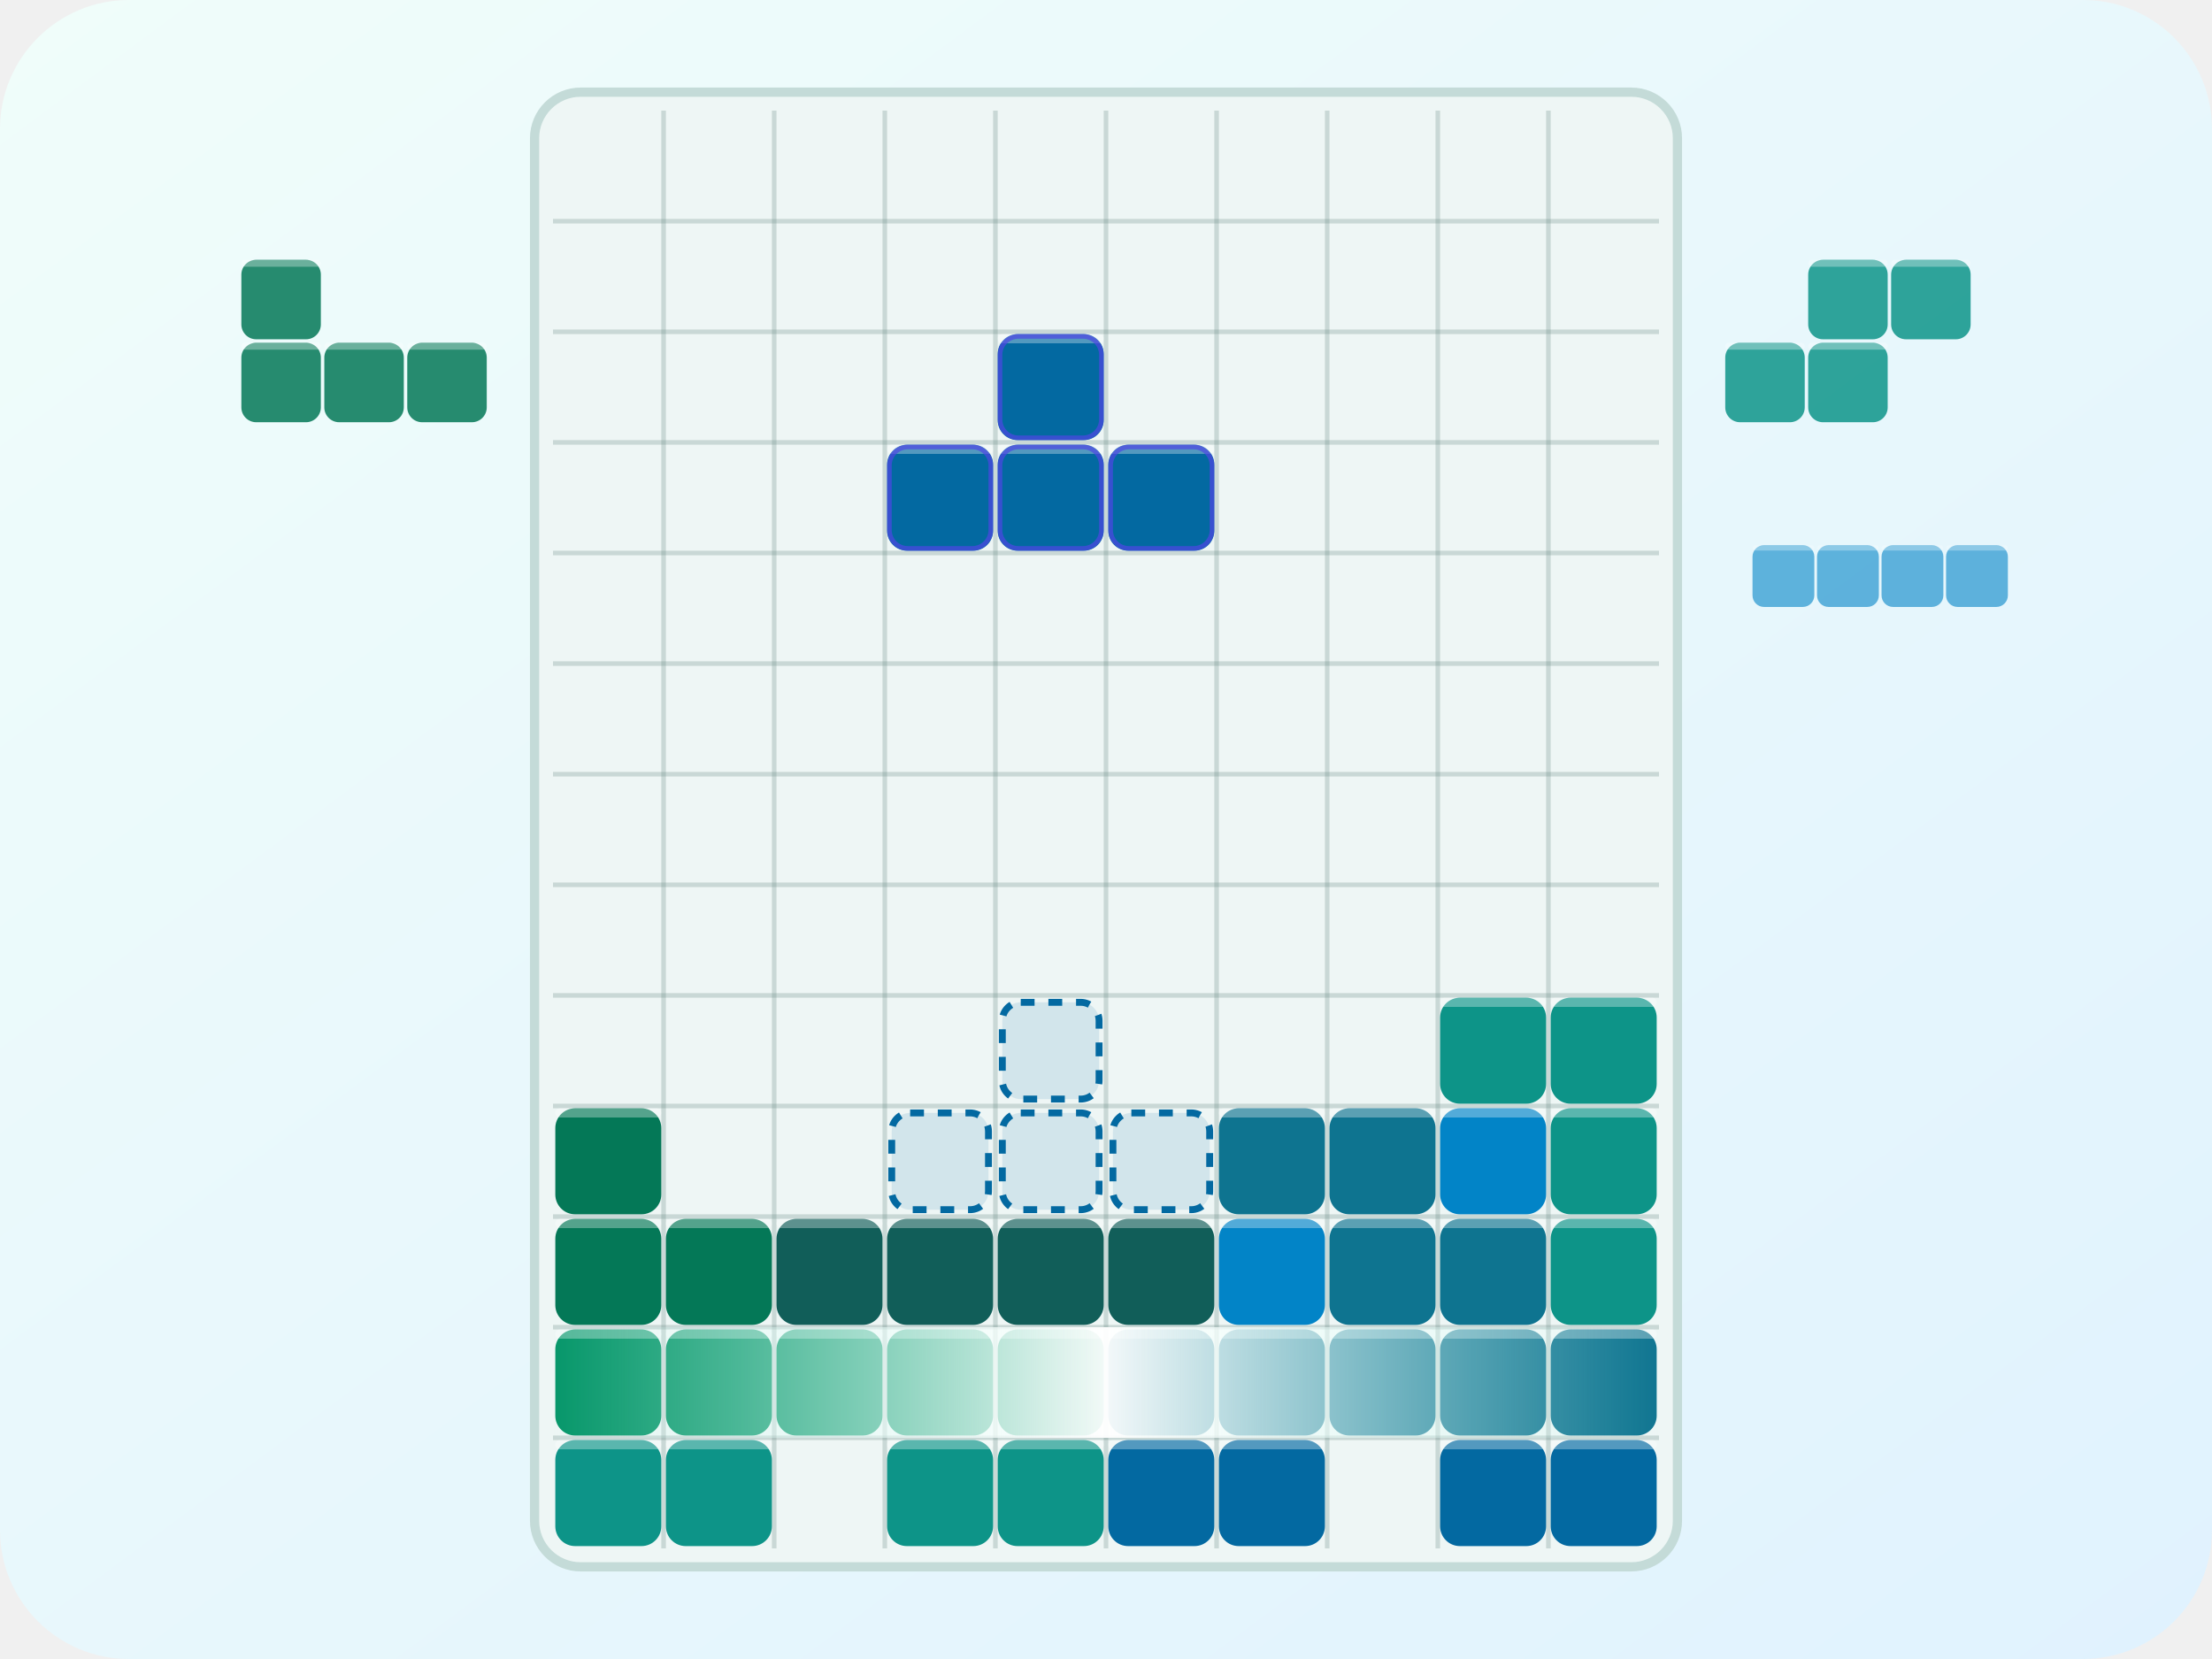
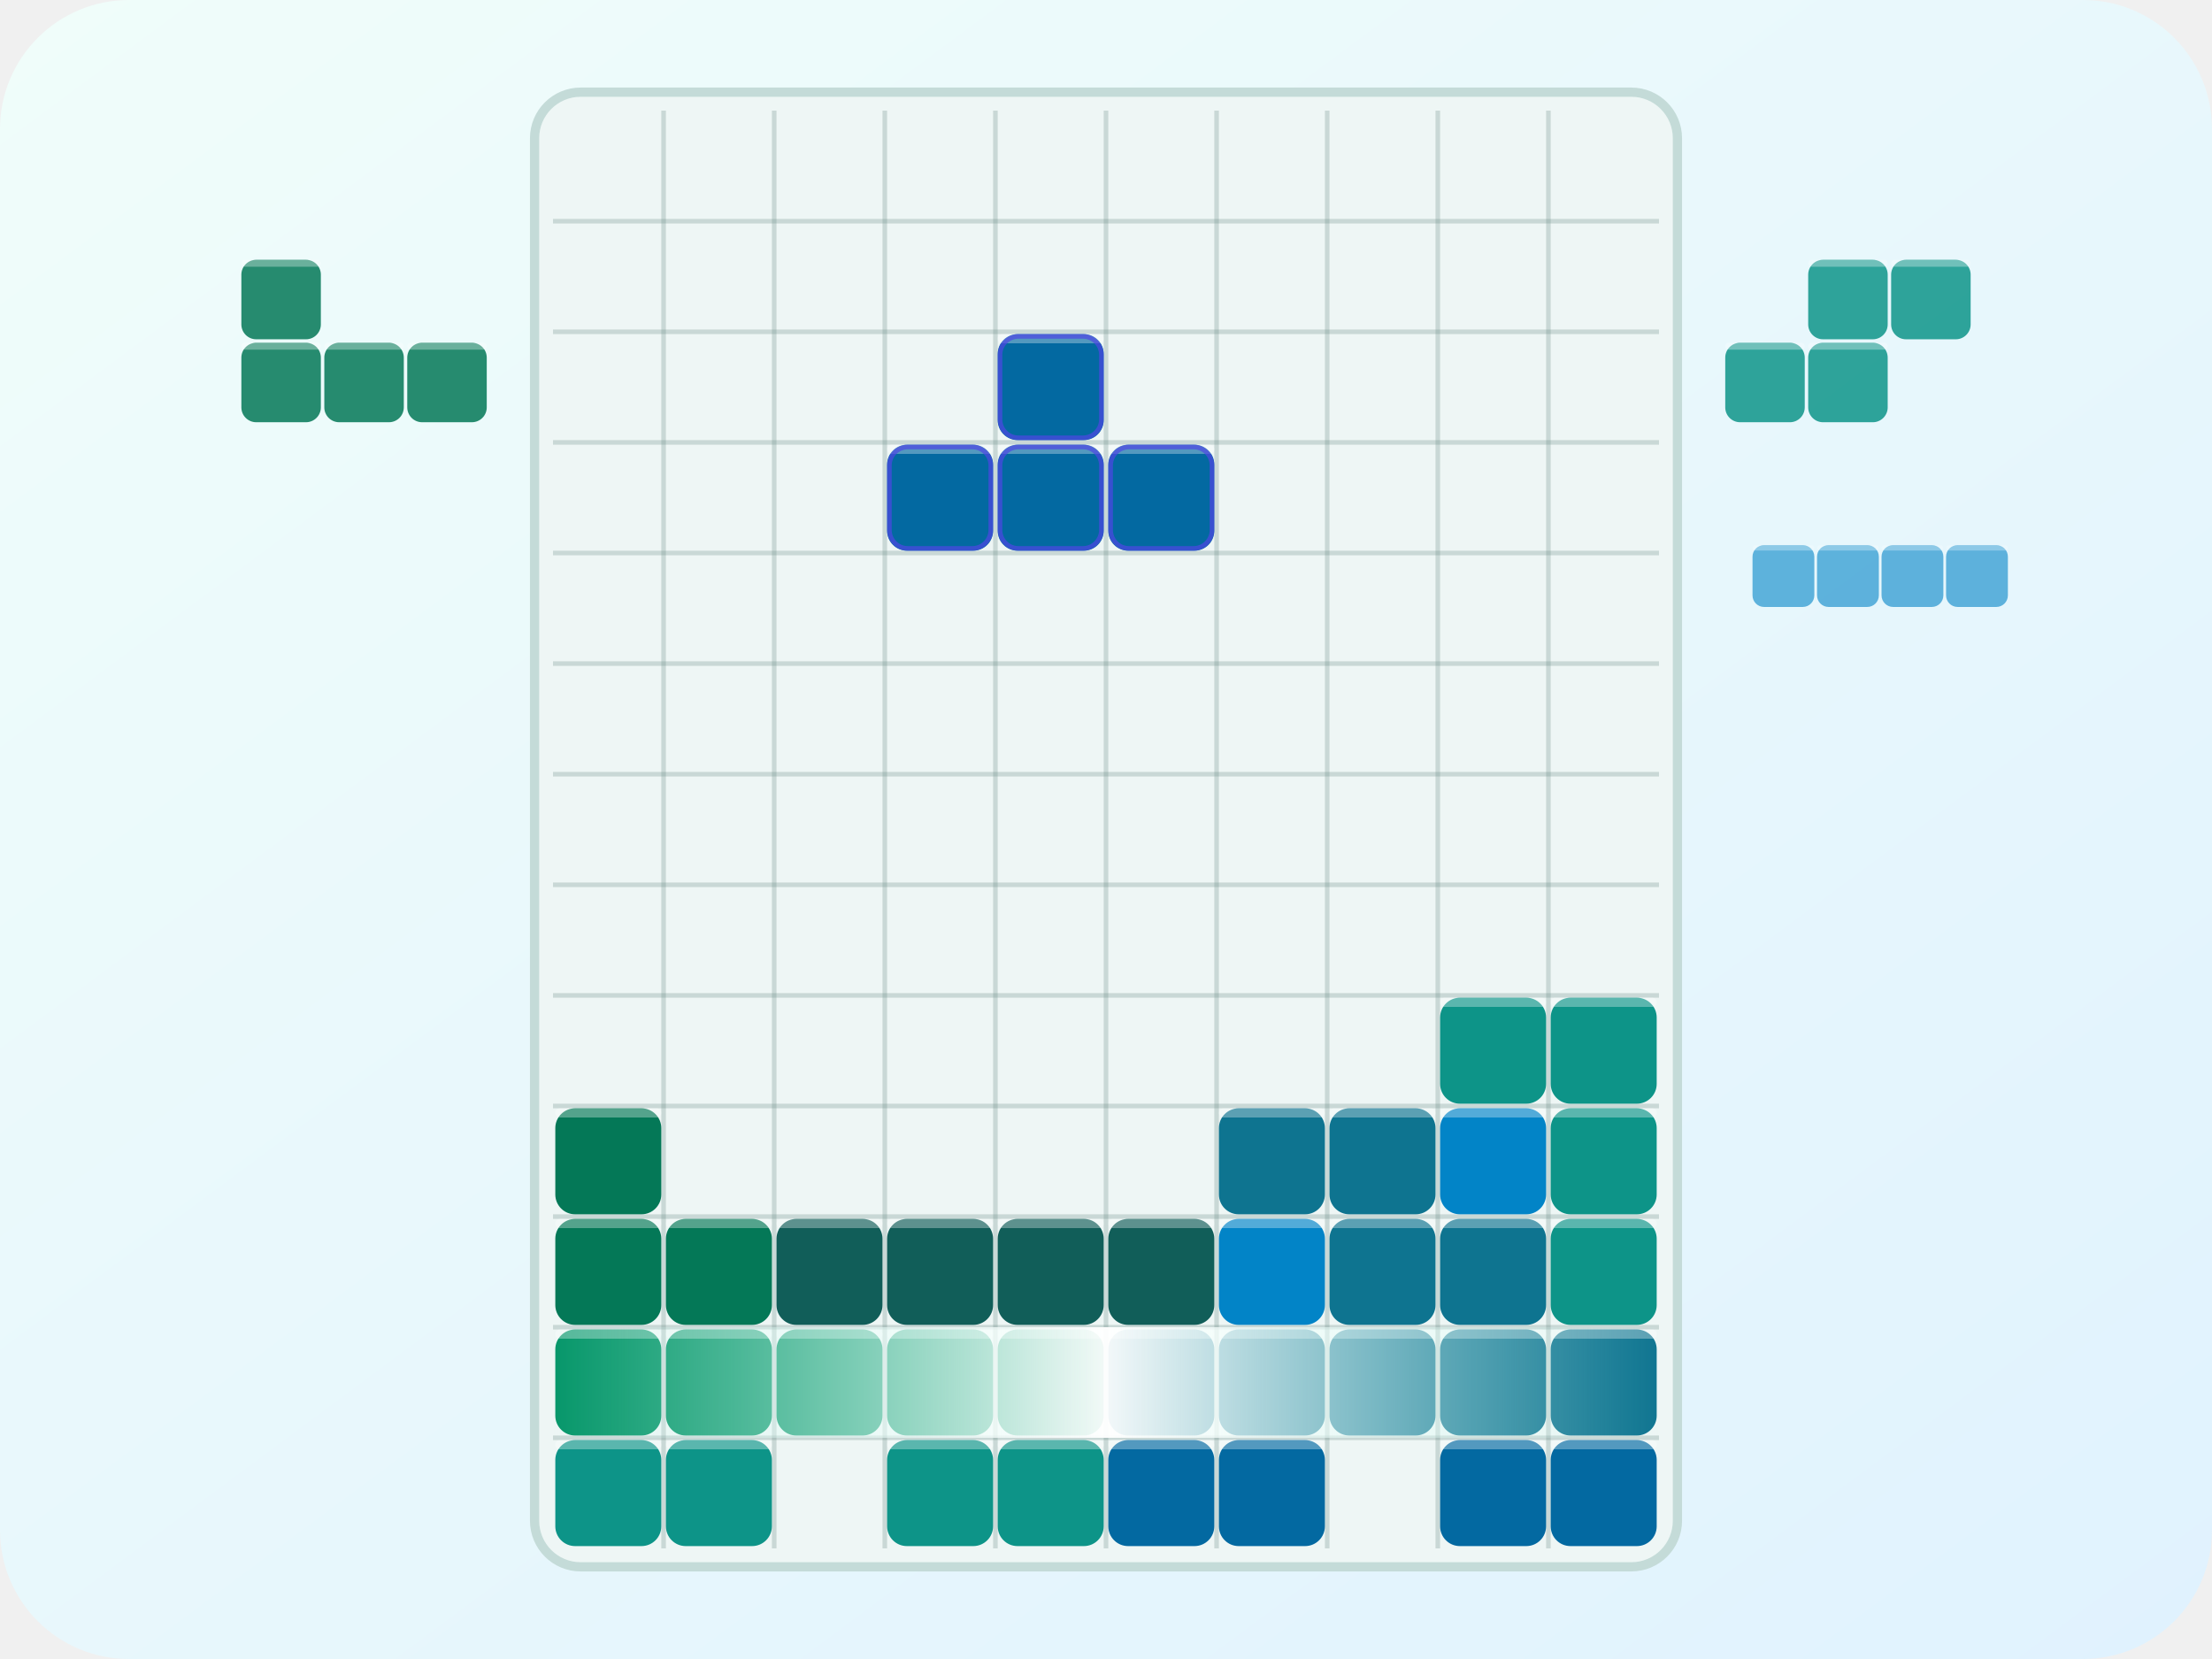
<svg xmlns="http://www.w3.org/2000/svg" width="480" height="360" viewBox="0 0 480 360">
  <defs>
    <linearGradient id="bg" x1="0" y1="0" x2="1" y2="1">
      <stop offset="0" stop-color="#f0fdfa" />
      <stop offset="1" stop-color="#e0f2fe" />
    </linearGradient>
    <linearGradient id="glow" x1="0" y1="0" x2="1" y2="0">
      <stop offset="0" stop-color="#ccfbf1" stop-opacity="0" />
      <stop offset="0.5" stop-color="#ffffff" stop-opacity="0.95" />
      <stop offset="1" stop-color="#ccfbf1" stop-opacity="0" />
    </linearGradient>
    <symbol id="b" viewBox="0 0 24 24">
      <rect x="0.5" y="0.5" width="23" height="23" rx="4.3" />
      <rect x="0.5" y="0.5" width="23" height="2" rx="1" fill="#ffffff" fill-opacity="0.32" />
    </symbol>
  </defs>
  <rect width="480" height="360" rx="28" fill="url(#bg)" />
  <rect x="116" y="20" width="248" height="320" rx="10" fill="#eef6f5" stroke="#c4dbd8" stroke-width="2" />
  <g stroke="#6a8a87" stroke-opacity="0.28" stroke-width="1">
    <path d="M144 24V336M168 24V336M192 24V336M216 24V336M240 24V336M264 24V336M288 24V336M312 24V336M336 24V336" />
    <path d="M120 48H360M120 72H360M120 96H360M120 120H360M120 144H360M120 168H360M120 192H360M120 216H360M120 240H360M120 264H360M120 288H360M120 312H360" />
  </g>
  <g fill="#0369a1">
    <use href="#b" x="216" y="72" width="24" height="24" />
    <use href="#b" x="192" y="96" width="24" height="24" />
    <use href="#b" x="216" y="96" width="24" height="24" />
    <use href="#b" x="240" y="96" width="24" height="24" />
  </g>
  <g fill="none" stroke="#4f46e5" stroke-width="1" stroke-opacity="0.7">
    <rect x="217" y="73" width="22" height="22" rx="4" />
    <rect x="193" y="97" width="22" height="22" rx="4" />
    <rect x="217" y="97" width="22" height="22" rx="4" />
    <rect x="241" y="97" width="22" height="22" rx="4" />
-   </g>
-   <g fill="#0369a1" fill-opacity="0.12" stroke="#0369a1" stroke-width="1.5" stroke-dasharray="3 3">
-     <rect x="217.5" y="217.5" width="21" height="21" rx="4" />
-     <rect x="193.5" y="241.5" width="21" height="21" rx="4" />
-     <rect x="217.5" y="241.5" width="21" height="21" rx="4" />
-     <rect x="241.5" y="241.5" width="21" height="21" rx="4" />
  </g>
  <g fill="#047857">
    <use href="#b" x="120" y="240" width="24" height="24" />
    <use href="#b" x="120" y="264" width="24" height="24" />
    <use href="#b" x="144" y="264" width="24" height="24" />
  </g>
  <g fill="#0d9488">
    <use href="#b" x="312" y="216" width="24" height="24" />
    <use href="#b" x="336" y="216" width="24" height="24" />
    <use href="#b" x="336" y="240" width="24" height="24" />
    <use href="#b" x="336" y="264" width="24" height="24" />
  </g>
  <g fill="#0e7490">
    <use href="#b" x="264" y="240" width="24" height="24" />
    <use href="#b" x="288" y="240" width="24" height="24" />
    <use href="#b" x="288" y="264" width="24" height="24" />
    <use href="#b" x="312" y="264" width="24" height="24" />
  </g>
  <g fill="#115e59">
    <use href="#b" x="168" y="264" width="24" height="24" />
    <use href="#b" x="192" y="264" width="24" height="24" />
    <use href="#b" x="216" y="264" width="24" height="24" />
    <use href="#b" x="240" y="264" width="24" height="24" />
  </g>
  <g fill="#0284c7">
    <use href="#b" x="264" y="264" width="24" height="24" />
    <use href="#b" x="312" y="240" width="24" height="24" />
  </g>
  <g fill="#059669">
    <use href="#b" x="120" y="288" width="24" height="24" />
    <use href="#b" x="144" y="288" width="24" height="24" />
    <use href="#b" x="168" y="288" width="24" height="24" />
    <use href="#b" x="192" y="288" width="24" height="24" />
    <use href="#b" x="216" y="288" width="24" height="24" />
  </g>
  <g fill="#0e7490">
    <use href="#b" x="240" y="288" width="24" height="24" />
    <use href="#b" x="264" y="288" width="24" height="24" />
    <use href="#b" x="288" y="288" width="24" height="24" />
    <use href="#b" x="312" y="288" width="24" height="24" />
    <use href="#b" x="336" y="288" width="24" height="24" />
  </g>
  <rect x="120" y="288" width="240" height="24" fill="url(#glow)" />
  <g fill="#0d9488">
    <use href="#b" x="120" y="312" width="24" height="24" />
    <use href="#b" x="144" y="312" width="24" height="24" />
    <use href="#b" x="192" y="312" width="24" height="24" />
    <use href="#b" x="216" y="312" width="24" height="24" />
  </g>
  <g fill="#0369a1">
    <use href="#b" x="240" y="312" width="24" height="24" />
    <use href="#b" x="264" y="312" width="24" height="24" />
    <use href="#b" x="312" y="312" width="24" height="24" />
    <use href="#b" x="336" y="312" width="24" height="24" />
  </g>
  <g fill="#0d9488" opacity="0.85">
    <use href="#b" x="392" y="56" width="18" height="18" />
    <use href="#b" x="410" y="56" width="18" height="18" />
    <use href="#b" x="374" y="74" width="18" height="18" />
    <use href="#b" x="392" y="74" width="18" height="18" />
  </g>
  <g fill="#0284c7" opacity="0.6">
    <use href="#b" x="380" y="118" width="14" height="14" />
    <use href="#b" x="394" y="118" width="14" height="14" />
    <use href="#b" x="408" y="118" width="14" height="14" />
    <use href="#b" x="422" y="118" width="14" height="14" />
  </g>
  <g fill="#047857" opacity="0.85">
    <use href="#b" x="52" y="56" width="18" height="18" />
    <use href="#b" x="52" y="74" width="18" height="18" />
    <use href="#b" x="70" y="74" width="18" height="18" />
    <use href="#b" x="88" y="74" width="18" height="18" />
  </g>
</svg>
